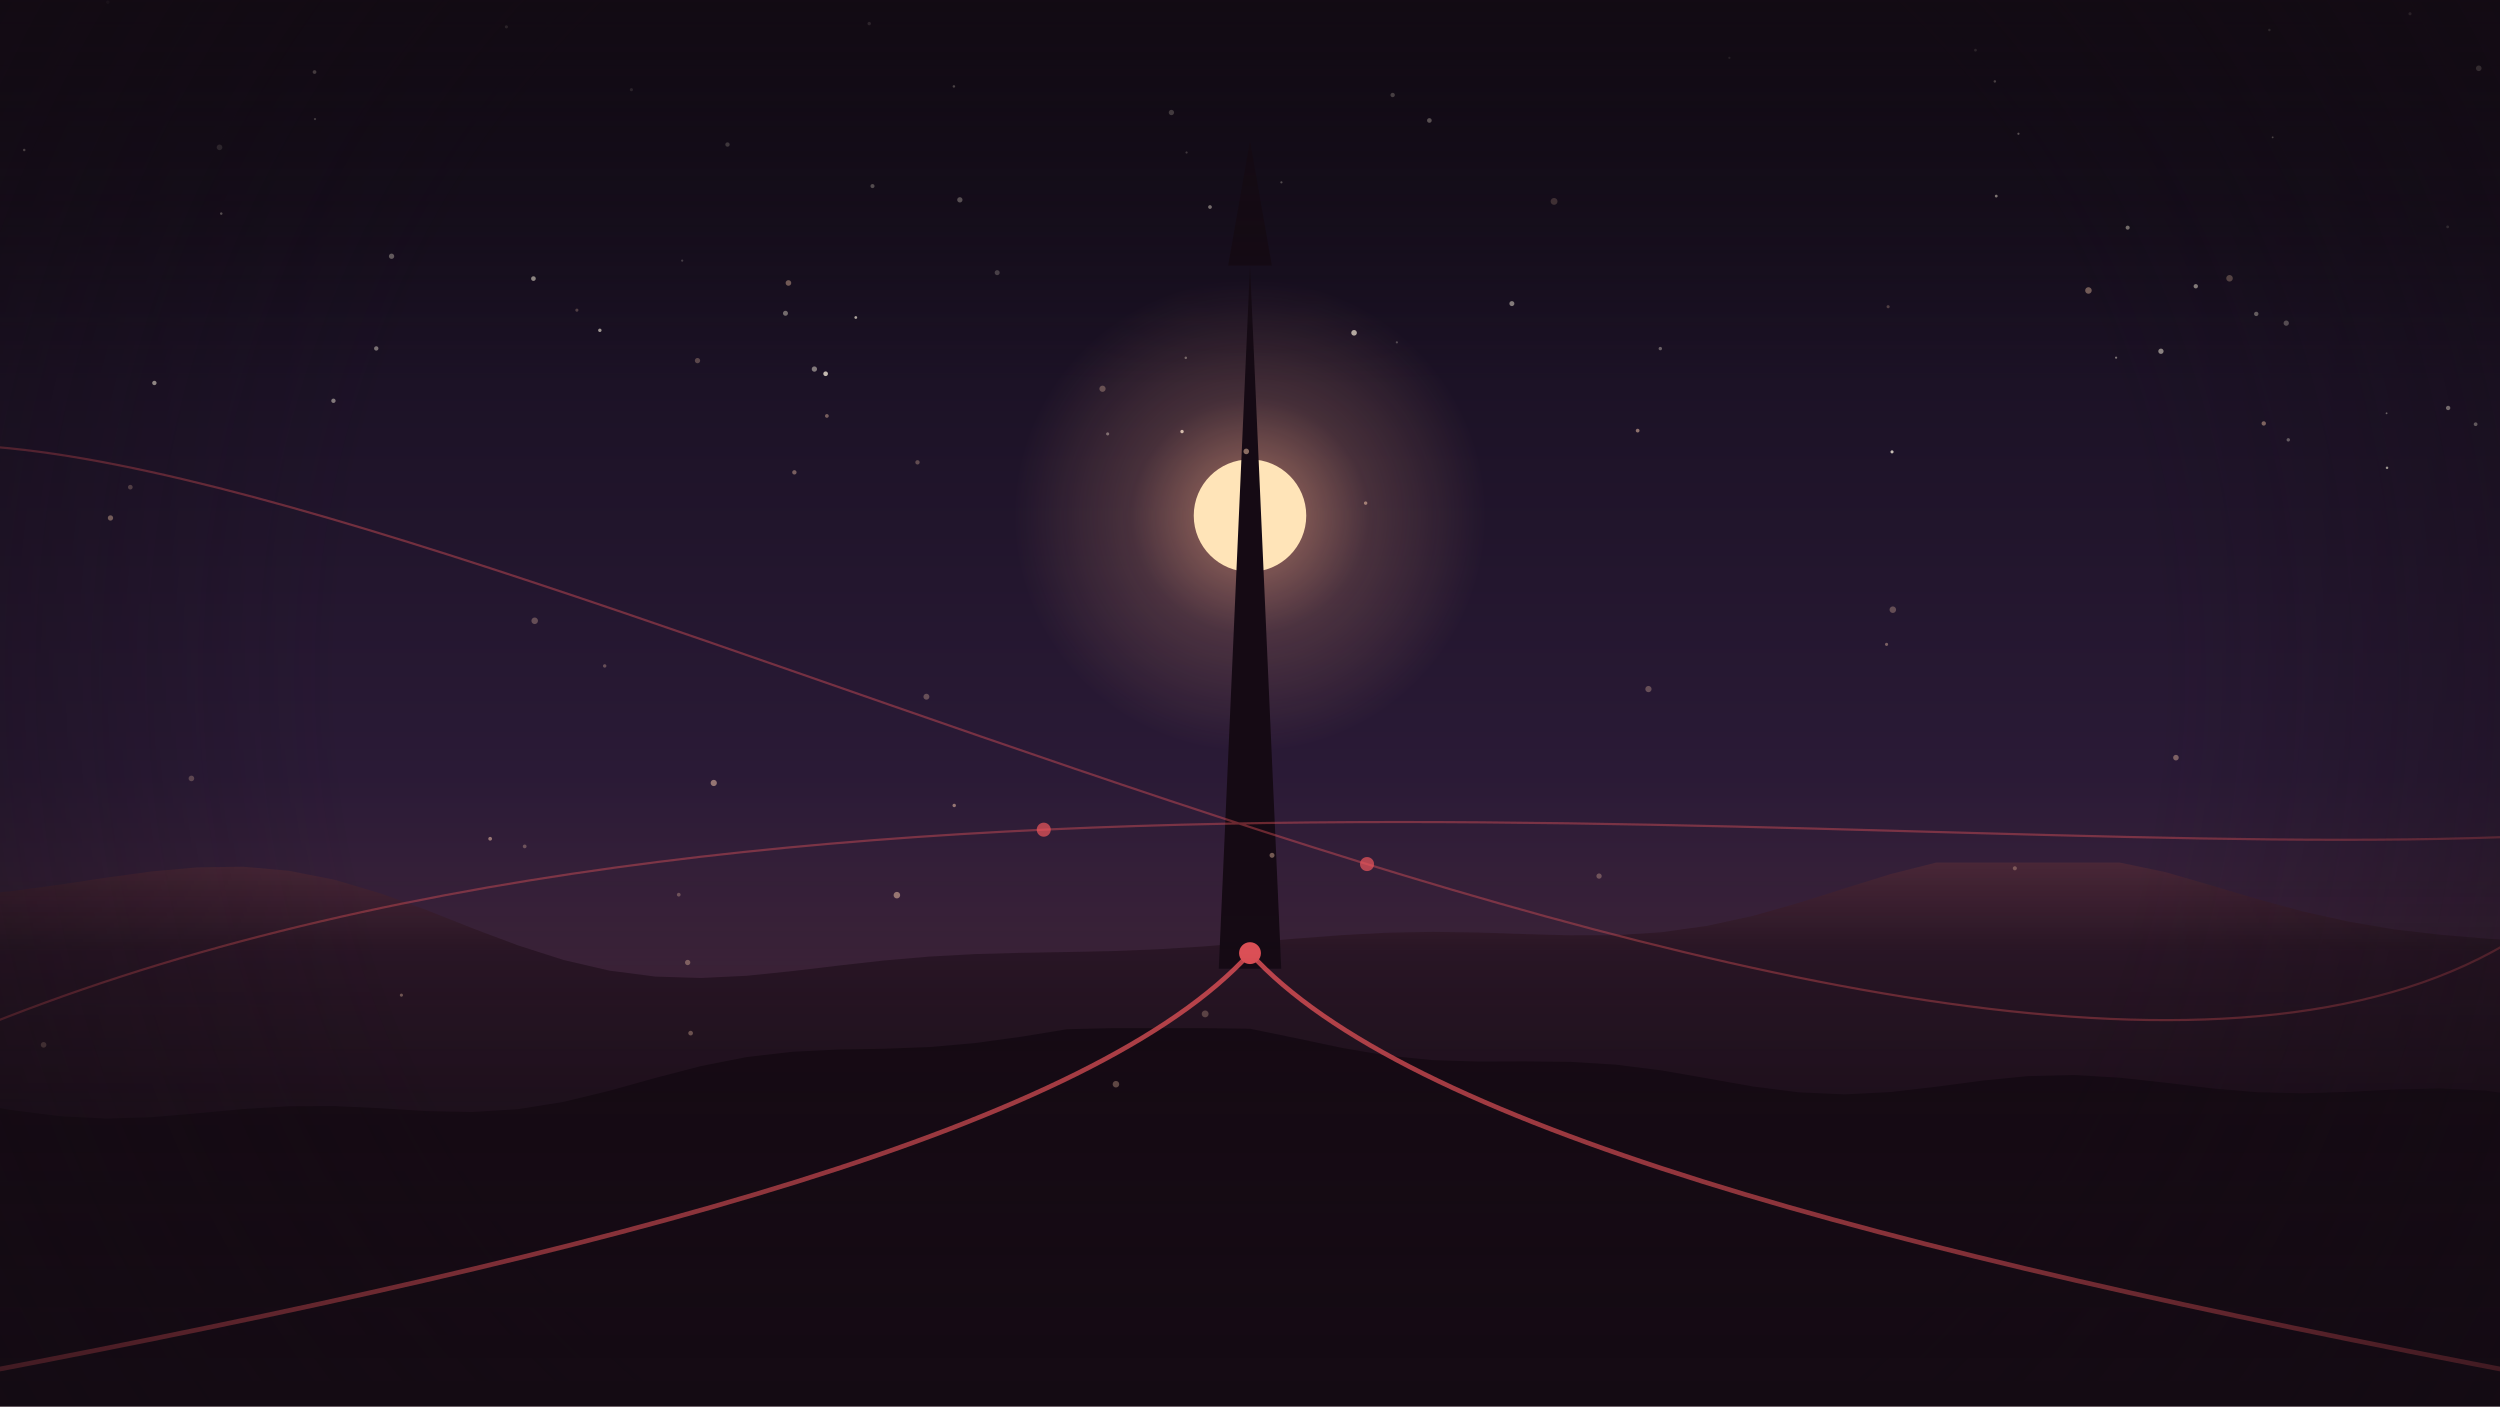
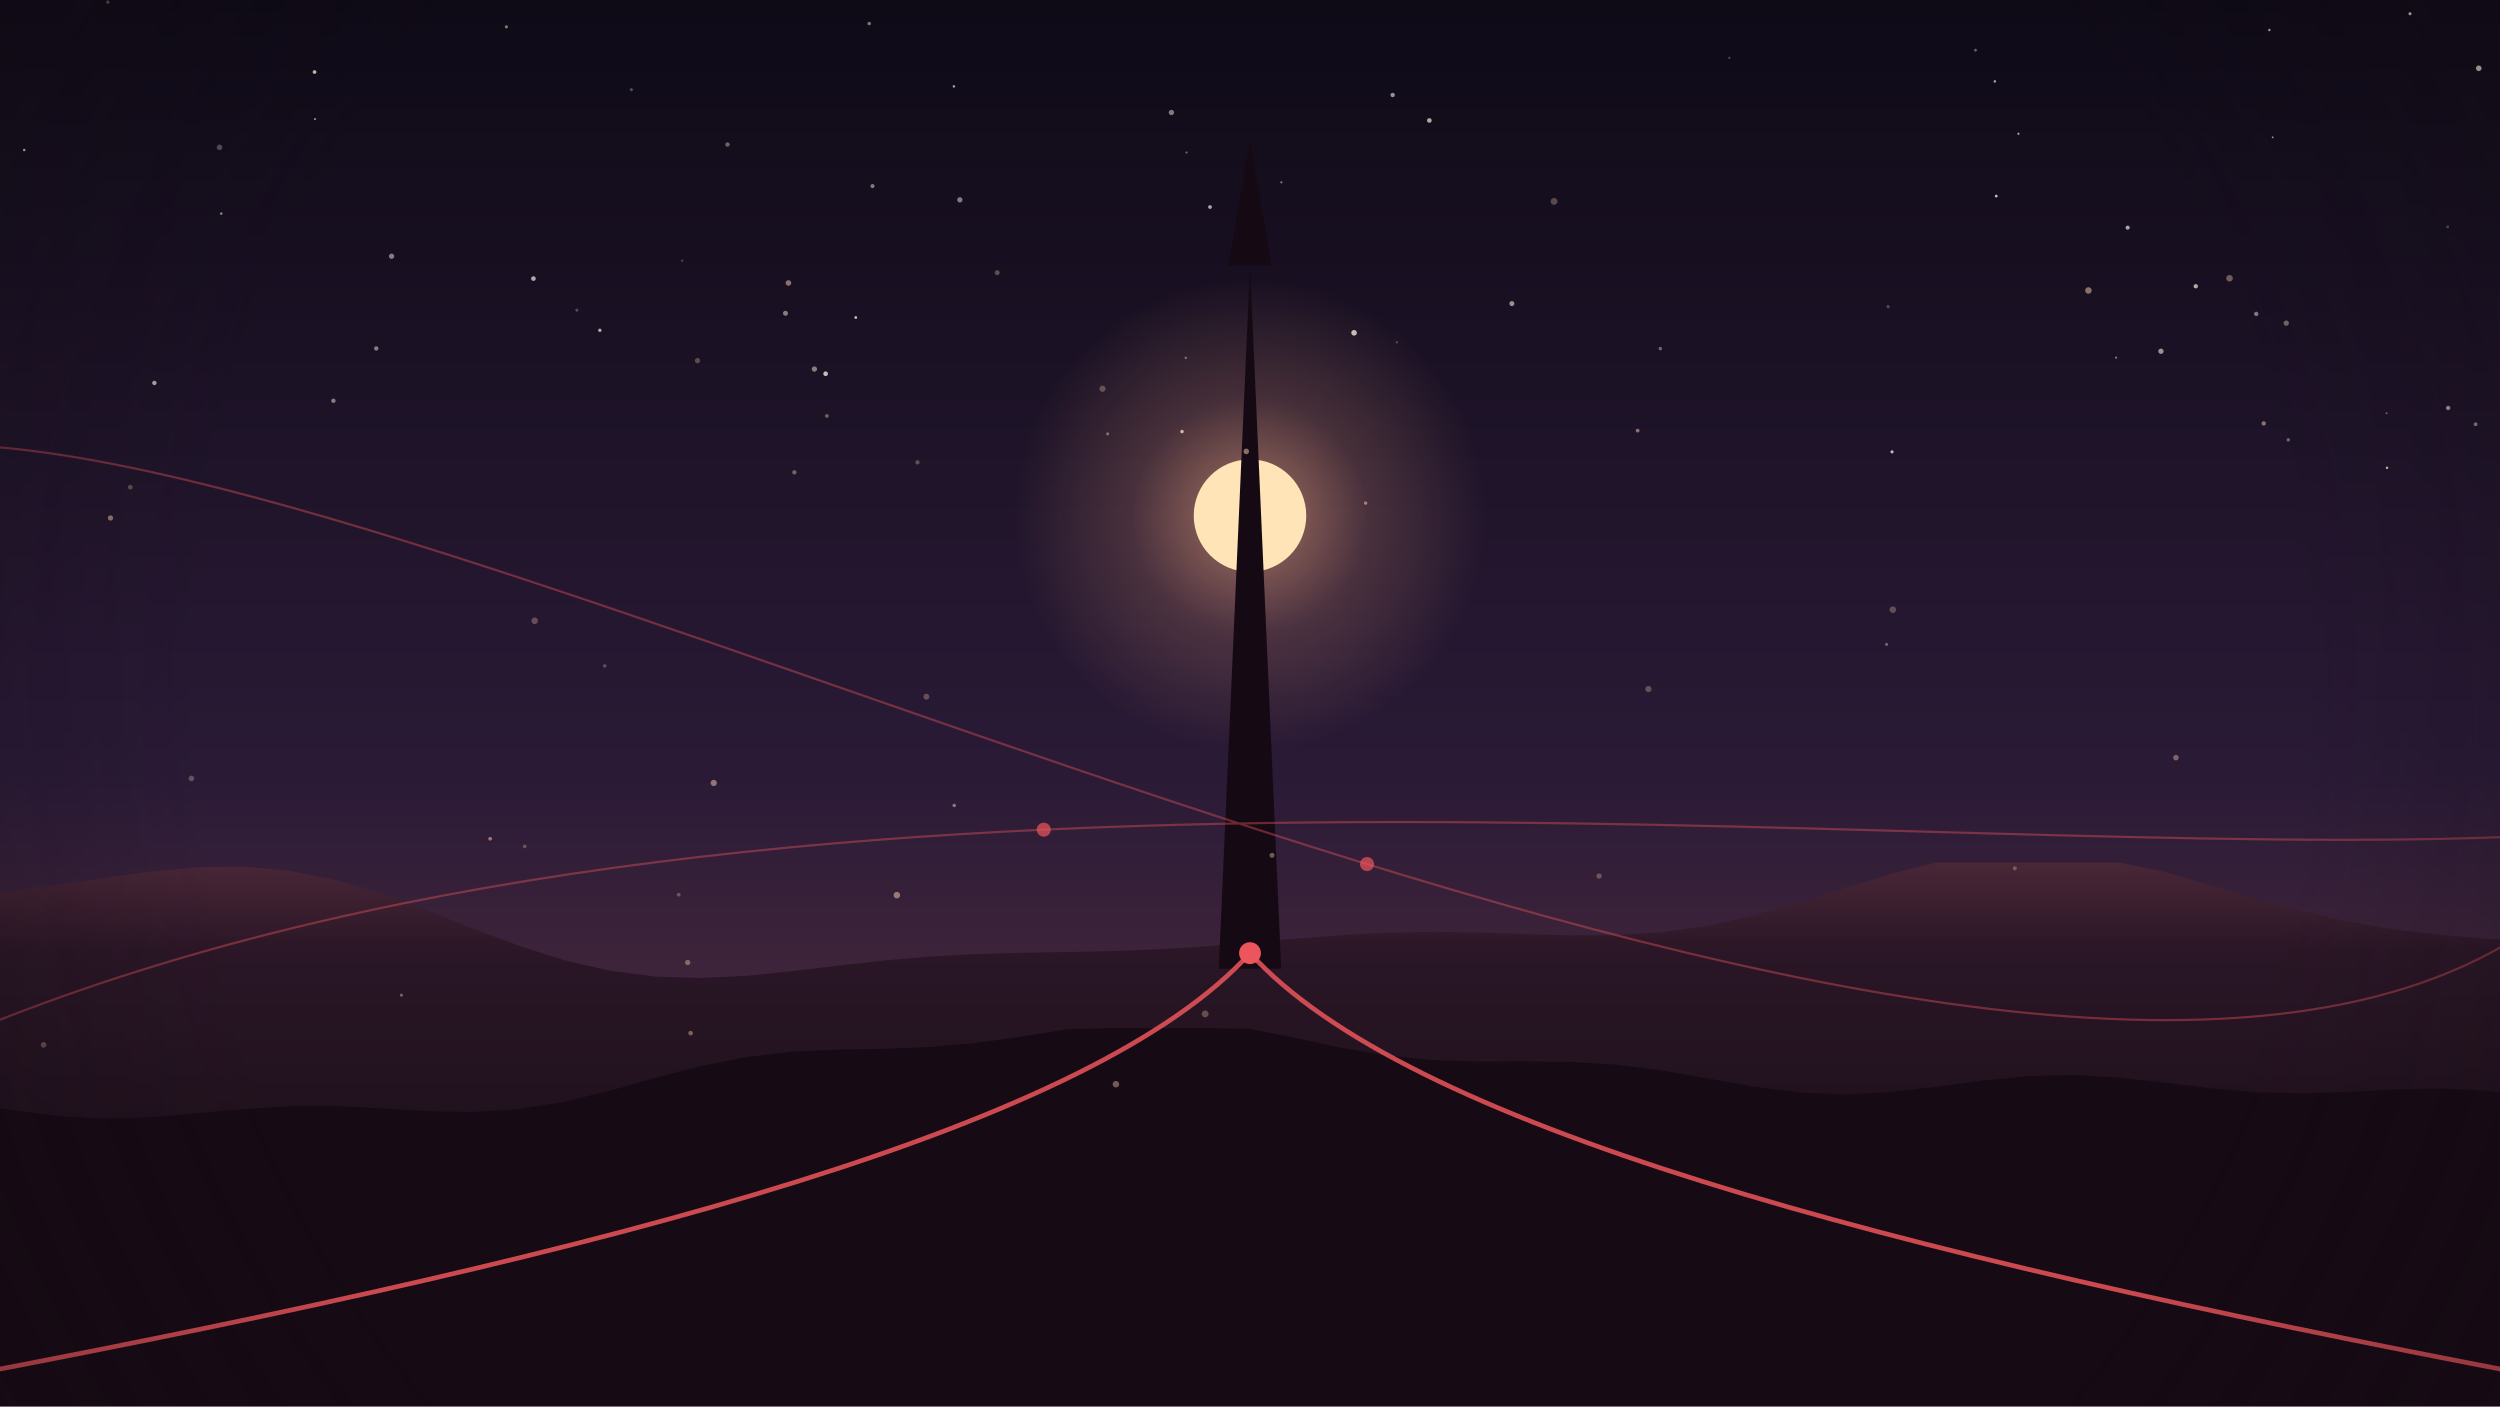
<svg xmlns="http://www.w3.org/2000/svg" viewBox="0 0 1600 900" preserveAspectRatio="xMidYMid slice" role="img" aria-labelledby="t d">
  <defs>
    <linearGradient id="g1" gradientUnits="userSpaceOnUse" x1="0" y1="0" x2="0" y2="900">
      <stop offset="0" stop-color="#0e0a16" />
      <stop offset="0.55" stop-color="#2a1a36" />
      <stop offset="1" stop-color="#6a3a44" />
    </linearGradient>
    <radialGradient id="r2" gradientUnits="userSpaceOnUse" cx="800" cy="330" r="151.2">
      <stop offset="0" stop-color="#ffb088" stop-opacity="0.6" />
      <stop offset="0.5" stop-color="#ffb088" stop-opacity="0.18" />
      <stop offset="1" stop-color="#ffb088" stop-opacity="0" />
    </radialGradient>
    <linearGradient id="g3" gradientUnits="userSpaceOnUse" x1="0" y1="520" x2="0" y2="744">
      <stop offset="0" stop-color="#5a3040" />
      <stop offset="0.4" stop-color="#2a1626" />
      <stop offset="1" stop-color="#1e101c" />
    </linearGradient>
-     <linearGradient id="g4" gradientUnits="userSpaceOnUse" x1="0" y1="0" x2="0" y2="495">
-       <stop offset="0" stop-color="#130b13" stop-opacity="0.82" />
-       <stop offset="0.5" stop-color="#130b13" stop-opacity="0" />
-     </linearGradient>
-     <radialGradient id="r5" gradientUnits="userSpaceOnUse" cx="800" cy="432" r="1056">
-       <stop offset="0.55" stop-color="#130b13" stop-opacity="0" />
-       <stop offset="1" stop-color="#130b13" stop-opacity="0.7" />
+     <radialGradient id="r4" gradientUnits="userSpaceOnUse" cx="800" cy="450" r="1120">
+       <stop offset="0.6" stop-color="#130b13" stop-opacity="0" />
+       <stop offset="1" stop-color="#130b13" stop-opacity="0.55" />
    </radialGradient>
-     <linearGradient id="g6" gradientUnits="userSpaceOnUse" x1="0" y1="0" x2="0" y2="900">
-       <stop offset="0.62" stop-color="#130b13" stop-opacity="0" />
-       <stop offset="1" stop-color="#130b13" stop-opacity="0.55" />
-     </linearGradient>
  </defs>
  <rect width="1600" height="900" fill="url(#g1)" />
  <g>
    <circle cx="547.7" cy="203.2" r="0.9" fill="#f2e9d8" opacity="0.8" />
    <circle cx="324.1" cy="17.2" r="1" fill="#f2e9d8" opacity="0.5" />
    <circle cx="1454.5" cy="87.9" r="0.6" fill="#f2e9d8" opacity="0.7" />
    <circle cx="404.1" cy="57.4" r="1" fill="#f2e9d8" opacity="0.3" />
    <circle cx="556.3" cy="15.1" r="1.1" fill="#f2e9d8" opacity="0.5" />
    <circle cx="614.3" cy="127.9" r="1.7" fill="#f2e9d8" opacity="0.5" />
    <circle cx="1584.4" cy="271.5" r="1.2" fill="#f2e9d8" opacity="0.5" />
    <circle cx="201.6" cy="76.2" r="0.7" fill="#f2e9d8" opacity="0.6" />
    <circle cx="774.4" cy="132.5" r="1.2" fill="#f2e9d8" opacity="0.7" />
    <circle cx="1277.6" cy="125.5" r="0.9" fill="#f2e9d8" opacity="0.8" />
    <circle cx="1542.4" cy="8.8" r="1" fill="#f2e9d8" opacity="0.8" />
    <circle cx="1566.5" cy="145.2" r="0.9" fill="#f2e9d8" opacity="0.3" />
    <circle cx="240.8" cy="223" r="1.4" fill="#f2e9d8" opacity="0.5" />
    <circle cx="465.6" cy="92.5" r="1.4" fill="#f2e9d8" opacity="0.4" />
    <circle cx="250.6" cy="164" r="1.7" fill="#f2e9d8" opacity="0.5" />
    <circle cx="98.8" cy="245.1" r="1.4" fill="#f2e9d8" opacity="0.7" />
    <circle cx="436.6" cy="166.8" r="0.7" fill="#f2e9d8" opacity="0.3" />
    <circle cx="1452.4" cy="19.2" r="0.8" fill="#f2e9d8" opacity="0.7" />
    <circle cx="1210.9" cy="289.2" r="1" fill="#f2e9d8" opacity="0.8" />
    <circle cx="502.7" cy="200.5" r="1.6" fill="#f2e9d8" opacity="0.5" />
    <circle cx="69" cy="1.4" r="1.1" fill="#f2e9d8" opacity="0.3" />
    <circle cx="1586.4" cy="43.7" r="1.8" fill="#f2e9d8" opacity="0.8" />
    <circle cx="528.4" cy="239.2" r="1.5" fill="#f2e9d8" opacity="0.8" />
    <circle cx="610.5" cy="55.3" r="0.8" fill="#f2e9d8" opacity="0.7" />
    <circle cx="201.3" cy="46.1" r="1.2" fill="#f2e9d8" opacity="0.8" />
    <circle cx="1463.2" cy="206.8" r="1.7" fill="#f2e9d8" opacity="0.4" />
    <circle cx="1062.6" cy="223.1" r="1.1" fill="#f2e9d8" opacity="0.4" />
    <circle cx="756.5" cy="276.2" r="1.1" fill="#f2e9d8" opacity="0.8" />
    <circle cx="558.4" cy="119.1" r="1.3" fill="#f2e9d8" opacity="0.5" />
    <circle cx="1527.7" cy="299.4" r="0.8" fill="#f2e9d8" opacity="0.8" />
    <circle cx="1405.3" cy="183.2" r="1.4" fill="#f2e9d8" opacity="0.7" />
    <circle cx="1464.5" cy="281.5" r="1.1" fill="#f2e9d8" opacity="0.4" />
    <circle cx="638.2" cy="174.5" r="1.6" fill="#f2e9d8" opacity="0.3" />
    <circle cx="341.4" cy="178.3" r="1.5" fill="#f2e9d8" opacity="0.7" />
    <circle cx="749.7" cy="72" r="1.7" fill="#f2e9d8" opacity="0.5" />
    <circle cx="1106.8" cy="37" r="0.7" fill="#f2e9d8" opacity="0.3" />
    <circle cx="1566.8" cy="261.1" r="1.4" fill="#f2e9d8" opacity="0.6" />
    <circle cx="758.9" cy="229" r="0.8" fill="#f2e9d8" opacity="0.4" />
    <circle cx="891.3" cy="60.8" r="1.4" fill="#f2e9d8" opacity="0.6" />
    <circle cx="820.1" cy="116.7" r="0.7" fill="#f2e9d8" opacity="0.5" />
    <circle cx="894" cy="219.1" r="0.7" fill="#f2e9d8" opacity="0.3" />
    <circle cx="140.5" cy="94.3" r="1.8" fill="#f2e9d8" opacity="0.3" />
    <circle cx="383.9" cy="211.4" r="1.1" fill="#f2e9d8" opacity="0.7" />
    <circle cx="521.2" cy="236.2" r="1.7" fill="#f2e9d8" opacity="0.5" />
    <circle cx="1444" cy="200.9" r="1.4" fill="#f2e9d8" opacity="0.5" />
    <circle cx="1383" cy="224.8" r="1.7" fill="#f2e9d8" opacity="0.6" />
    <circle cx="213.4" cy="256.5" r="1.4" fill="#f2e9d8" opacity="0.5" />
    <circle cx="1276.7" cy="52.1" r="0.8" fill="#f2e9d8" opacity="0.7" />
    <circle cx="141.6" cy="136.7" r="0.8" fill="#f2e9d8" opacity="0.6" />
    <circle cx="1291.8" cy="85.6" r="0.7" fill="#f2e9d8" opacity="0.7" />
    <circle cx="1264.3" cy="32.1" r="0.9" fill="#f2e9d8" opacity="0.4" />
    <circle cx="866.6" cy="213" r="1.8" fill="#f2e9d8" opacity="0.8" />
    <circle cx="1527.4" cy="264.5" r="0.6" fill="#f2e9d8" opacity="0.5" />
    <circle cx="759.4" cy="97.6" r="0.7" fill="#f2e9d8" opacity="0.4" />
    <circle cx="967.6" cy="194.3" r="1.6" fill="#f2e9d8" opacity="0.6" />
    <circle cx="1354.3" cy="228.9" r="0.7" fill="#f2e9d8" opacity="0.5" />
    <circle cx="914.8" cy="77.1" r="1.5" fill="#f2e9d8" opacity="0.7" />
    <circle cx="1361.7" cy="145.7" r="1.3" fill="#f2e9d8" opacity="0.7" />
    <circle cx="15.5" cy="96" r="0.8" fill="#f2e9d8" opacity="0.8" />
    <circle cx="708.9" cy="277.7" r="1" fill="#f2e9d8" opacity="0.4" />
  </g>
  <rect width="1600" height="900" fill="url(#r2)" />
  <circle cx="800" cy="330" r="36" fill="#ffe4b8" />
  <path d="M-20,900 L-20,573.1 L9.3,570.1 L38.6,566.1 L67.9,561.7 L97.1,557.7 L126.4,555.1 L155.7,554.7 L185,557.3 L214.3,563.1 L243.6,571.8 L272.9,582.4 L302.1,594 L331.4,605 L360.7,614.4 L390,621.2 L419.3,625 L448.6,625.9 L477.9,624.5 L507.1,621.5 L536.4,618 L565.7,614.7 L595,612.2 L624.3,610.6 L653.6,609.8 L682.9,609.3 L712.1,608.7 L741.4,607.5 L770.7,605.7 L800,603.3 L829.3,600.7 L858.6,598.5 L887.9,596.9 L917.1,596.4 L946.4,596.8 L975.7,597.8 L1005,598.6 L1034.3,598.5 L1063.6,596.6 L1092.9,592.5 L1122.1,586.1 L1151.4,577.8 L1180.7,568.5 L1210,559.4 L1239.3,552 L1268.6,552 L1297.9,552 L1327.1,552 L1356.4,552 L1385.7,558.1 L1415,566.6 L1444.3,575.3 L1473.6,583.3 L1502.9,589.8 L1532.1,594.8 L1561.4,598.2 L1590.7,600.7 L1620,602.6 L1620,900 Z" fill="url(#g3)" />
  <path d="M780,620L800,170L820,620Z" fill="#150a14" />
  <path d="M786,170L800,90L814,170Z" fill="#150a14" />
  <path d="M-20,900 L-20,705.9 L9.3,710.7 L38.6,714.4 L67.9,715.9 L97.1,715 L126.4,712.5 L155.7,709.8 L185,708 L214.3,707.9 L243.6,709.3 L272.9,711.1 L302.1,711.7 L331.4,709.9 L360.7,705.2 L390,698.1 L419.3,689.9 L448.6,682.3 L477.9,676.5 L507.1,673.1 L536.4,671.7 L565.7,671.2 L595,670.1 L624.3,667.5 L653.6,663.5 L682.9,658.7 L712.1,658 L741.4,658 L770.7,658 L800,658.4 L829.3,664.4 L858.6,670.6 L887.9,675.6 L917.1,678.5 L946.4,679.4 L975.7,679.3 L1005,679.6 L1034.3,681.4 L1063.6,685.1 L1092.9,690.2 L1122.1,695.4 L1151.4,699.1 L1180.7,700.4 L1210,698.9 L1239.3,695.5 L1268.6,691.6 L1297.9,688.7 L1327.1,688 L1356.4,689.7 L1385.7,692.9 L1415,696.5 L1444.3,699 L1473.6,699.7 L1502.9,698.8 L1532.1,697.3 L1561.4,696.6 L1590.7,698 L1620,702.1 L1620,900 Z" fill="#160a14" />
  <path d="M-20,880C400,800 700,720 800,610" stroke="#ec555b" stroke-width="3" fill="none" opacity="0.85" />
  <path d="M1620,880C1200,800 900,720 800,610" stroke="#ec555b" stroke-width="3" fill="none" opacity="0.85" />
  <circle cx="800" cy="610" r="7" fill="#ec555b" />
  <g>
    <circle cx="1208.4" cy="196.3" r="1" fill="#ffd0b0" opacity="0.3" />
    <circle cx="814.1" cy="547.4" r="1.6" fill="#ffd0b0" opacity="0.4" />
    <circle cx="994.6" cy="128.9" r="2.2" fill="#ffd0b0" opacity="0.3" />
    <circle cx="1048.1" cy="275.6" r="1.2" fill="#ffd0b0" opacity="0.5" />
    <circle cx="456.8" cy="501.1" r="2" fill="#ffd0b0" opacity="0.5" />
    <circle cx="705.6" cy="248.8" r="2" fill="#ffd0b0" opacity="0.3" />
    <circle cx="83.4" cy="311.8" r="1.5" fill="#ffd0b0" opacity="0.3" />
    <circle cx="574" cy="572.9" r="2.1" fill="#ffd0b0" opacity="0.5" />
    <circle cx="122.5" cy="498.2" r="1.8" fill="#ffd0b0" opacity="0.3" />
    <circle cx="529.2" cy="266.2" r="1.2" fill="#ffd0b0" opacity="0.4" />
    <circle cx="1289.5" cy="555.7" r="1.3" fill="#ffd0b0" opacity="0.3" />
    <circle cx="1392.6" cy="484.9" r="1.8" fill="#ffd0b0" opacity="0.4" />
    <circle cx="1207.4" cy="412.4" r="1" fill="#ffd0b0" opacity="0.4" />
    <circle cx="440.1" cy="616" r="1.7" fill="#ffd0b0" opacity="0.4" />
    <circle cx="369.2" cy="198.5" r="1" fill="#ffd0b0" opacity="0.3" />
    <circle cx="342.2" cy="397.3" r="2.1" fill="#ffd0b0" opacity="0.3" />
    <circle cx="1023.4" cy="560.7" r="1.7" fill="#ffd0b0" opacity="0.3" />
    <circle cx="508.4" cy="302.3" r="1.4" fill="#ffd0b0" opacity="0.4" />
    <circle cx="434.4" cy="572.6" r="1.2" fill="#ffd0b0" opacity="0.3" />
    <circle cx="446.4" cy="230.8" r="1.7" fill="#ffd0b0" opacity="0.3" />
    <circle cx="610.7" cy="515.5" r="1.1" fill="#ffd0b0" opacity="0.5" />
    <circle cx="797.6" cy="288.9" r="1.8" fill="#ffd0b0" opacity="0.5" />
    <circle cx="70.7" cy="331.5" r="1.7" fill="#ffd0b0" opacity="0.5" />
    <circle cx="1448.8" cy="271" r="1.4" fill="#ffd0b0" opacity="0.5" />
    <circle cx="504.6" cy="181.1" r="1.8" fill="#ffd0b0" opacity="0.5" />
    <circle cx="714.2" cy="693.9" r="2.1" fill="#ffd0b0" opacity="0.4" />
    <circle cx="335.8" cy="541.7" r="1.2" fill="#ffd0b0" opacity="0.3" />
    <circle cx="592.9" cy="445.9" r="1.9" fill="#ffd0b0" opacity="0.3" />
    <circle cx="1426.9" cy="178.1" r="2.1" fill="#ffd0b0" opacity="0.4" />
    <circle cx="1336.6" cy="185.9" r="2.1" fill="#ffd0b0" opacity="0.5" />
    <circle cx="1211.4" cy="390.2" r="2.1" fill="#ffd0b0" opacity="0.3" />
    <circle cx="874" cy="322" r="1.1" fill="#ffd0b0" opacity="0.5" />
    <circle cx="256.9" cy="636.9" r="1" fill="#ffd0b0" opacity="0.4" />
    <circle cx="387" cy="426.2" r="1.1" fill="#ffd0b0" opacity="0.3" />
    <circle cx="313.7" cy="536.8" r="1.2" fill="#ffd0b0" opacity="0.5" />
    <circle cx="27.9" cy="668.7" r="1.8" fill="#ffd0b0" opacity="0.3" />
    <circle cx="587.2" cy="295.9" r="1.4" fill="#ffd0b0" opacity="0.3" />
    <circle cx="442" cy="661.2" r="1.5" fill="#ffd0b0" opacity="0.4" />
    <circle cx="1055" cy="441" r="2" fill="#ffd0b0" opacity="0.3" />
    <circle cx="771.3" cy="648.9" r="2.2" fill="#ffd0b0" opacity="0.3" />
  </g>
  <path d="M-20,285C338.8,300.6 1285,825.7 1620,593.9M-20,660.7C486.9,451.2 1215.1,553.9 1620,535" stroke="#ec555b" stroke-width="1.4" fill="none" opacity="0.4" />
  <g opacity="0.7">
    <circle cx="874.9" cy="553" r="4.5" fill="#ec555b" />
    <circle cx="668" cy="531" r="4.5" fill="#ec555b" />
  </g>
-   <rect width="1600" height="900" fill="url(#g4)" />
-   <rect width="1600" height="900" fill="url(#r5)" />
-   <rect width="1600" height="900" fill="url(#g6)" />
+   <rect width="1600" height="900" fill="url(#r4)" />
</svg>
